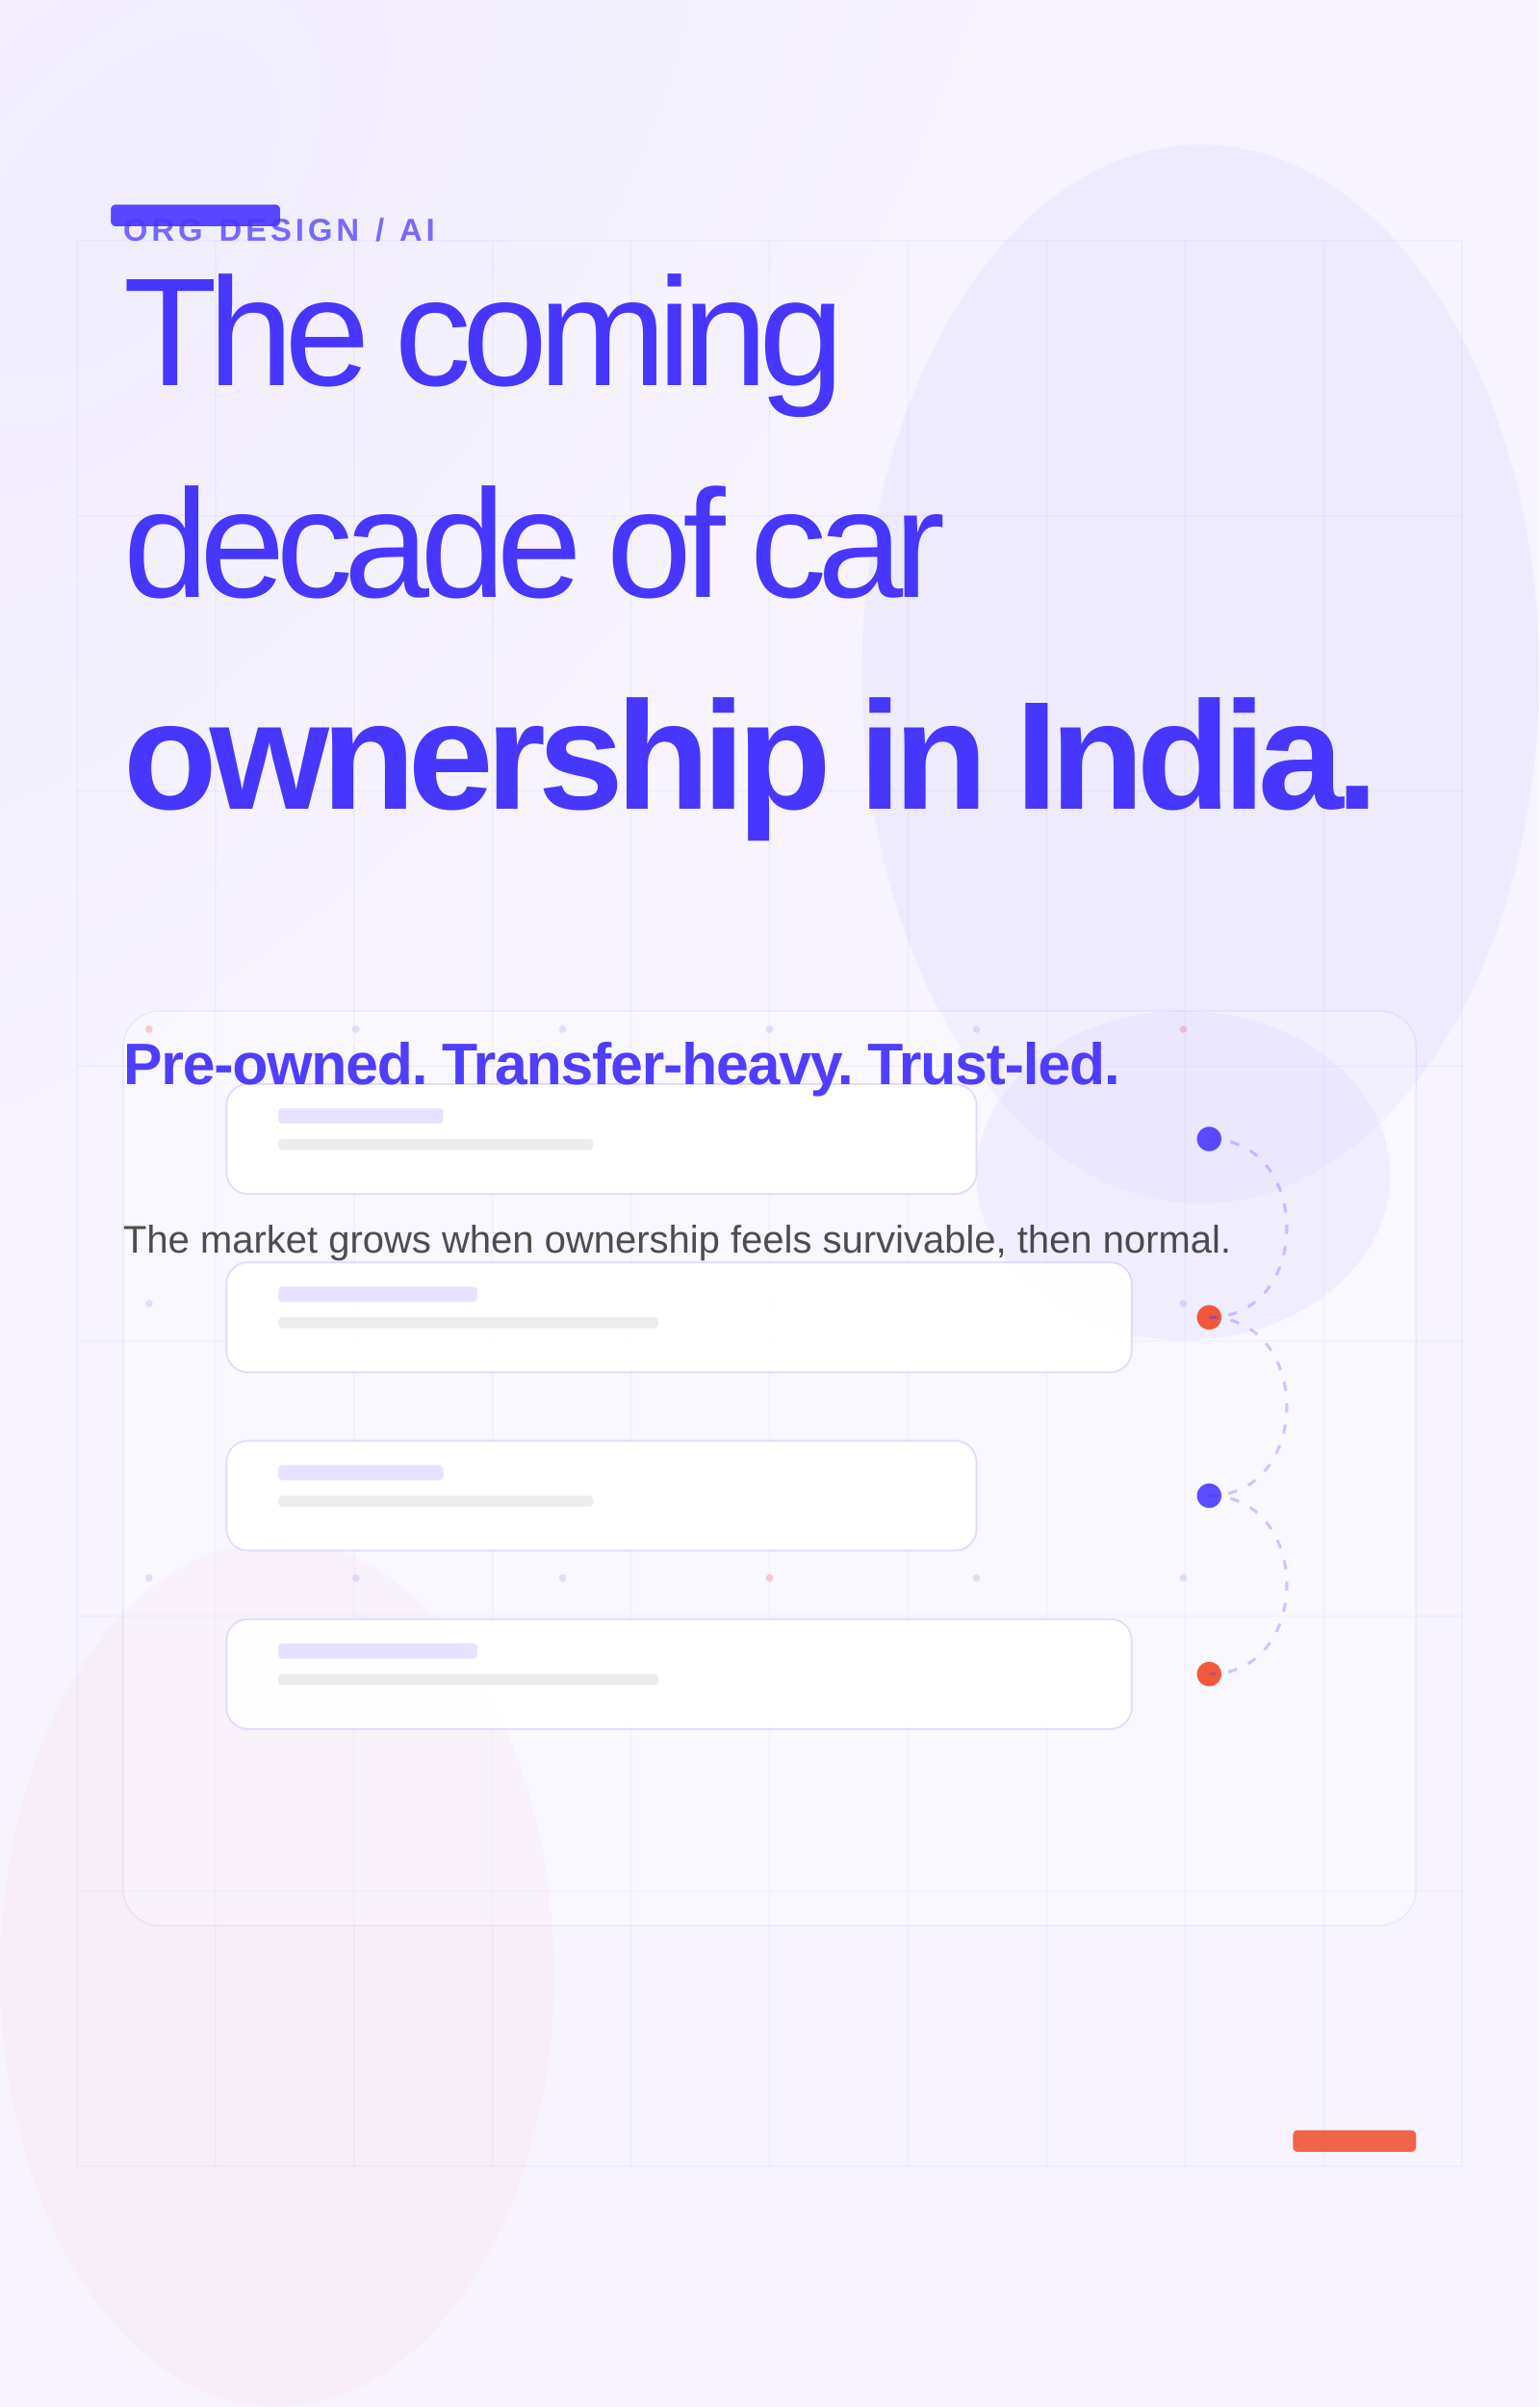
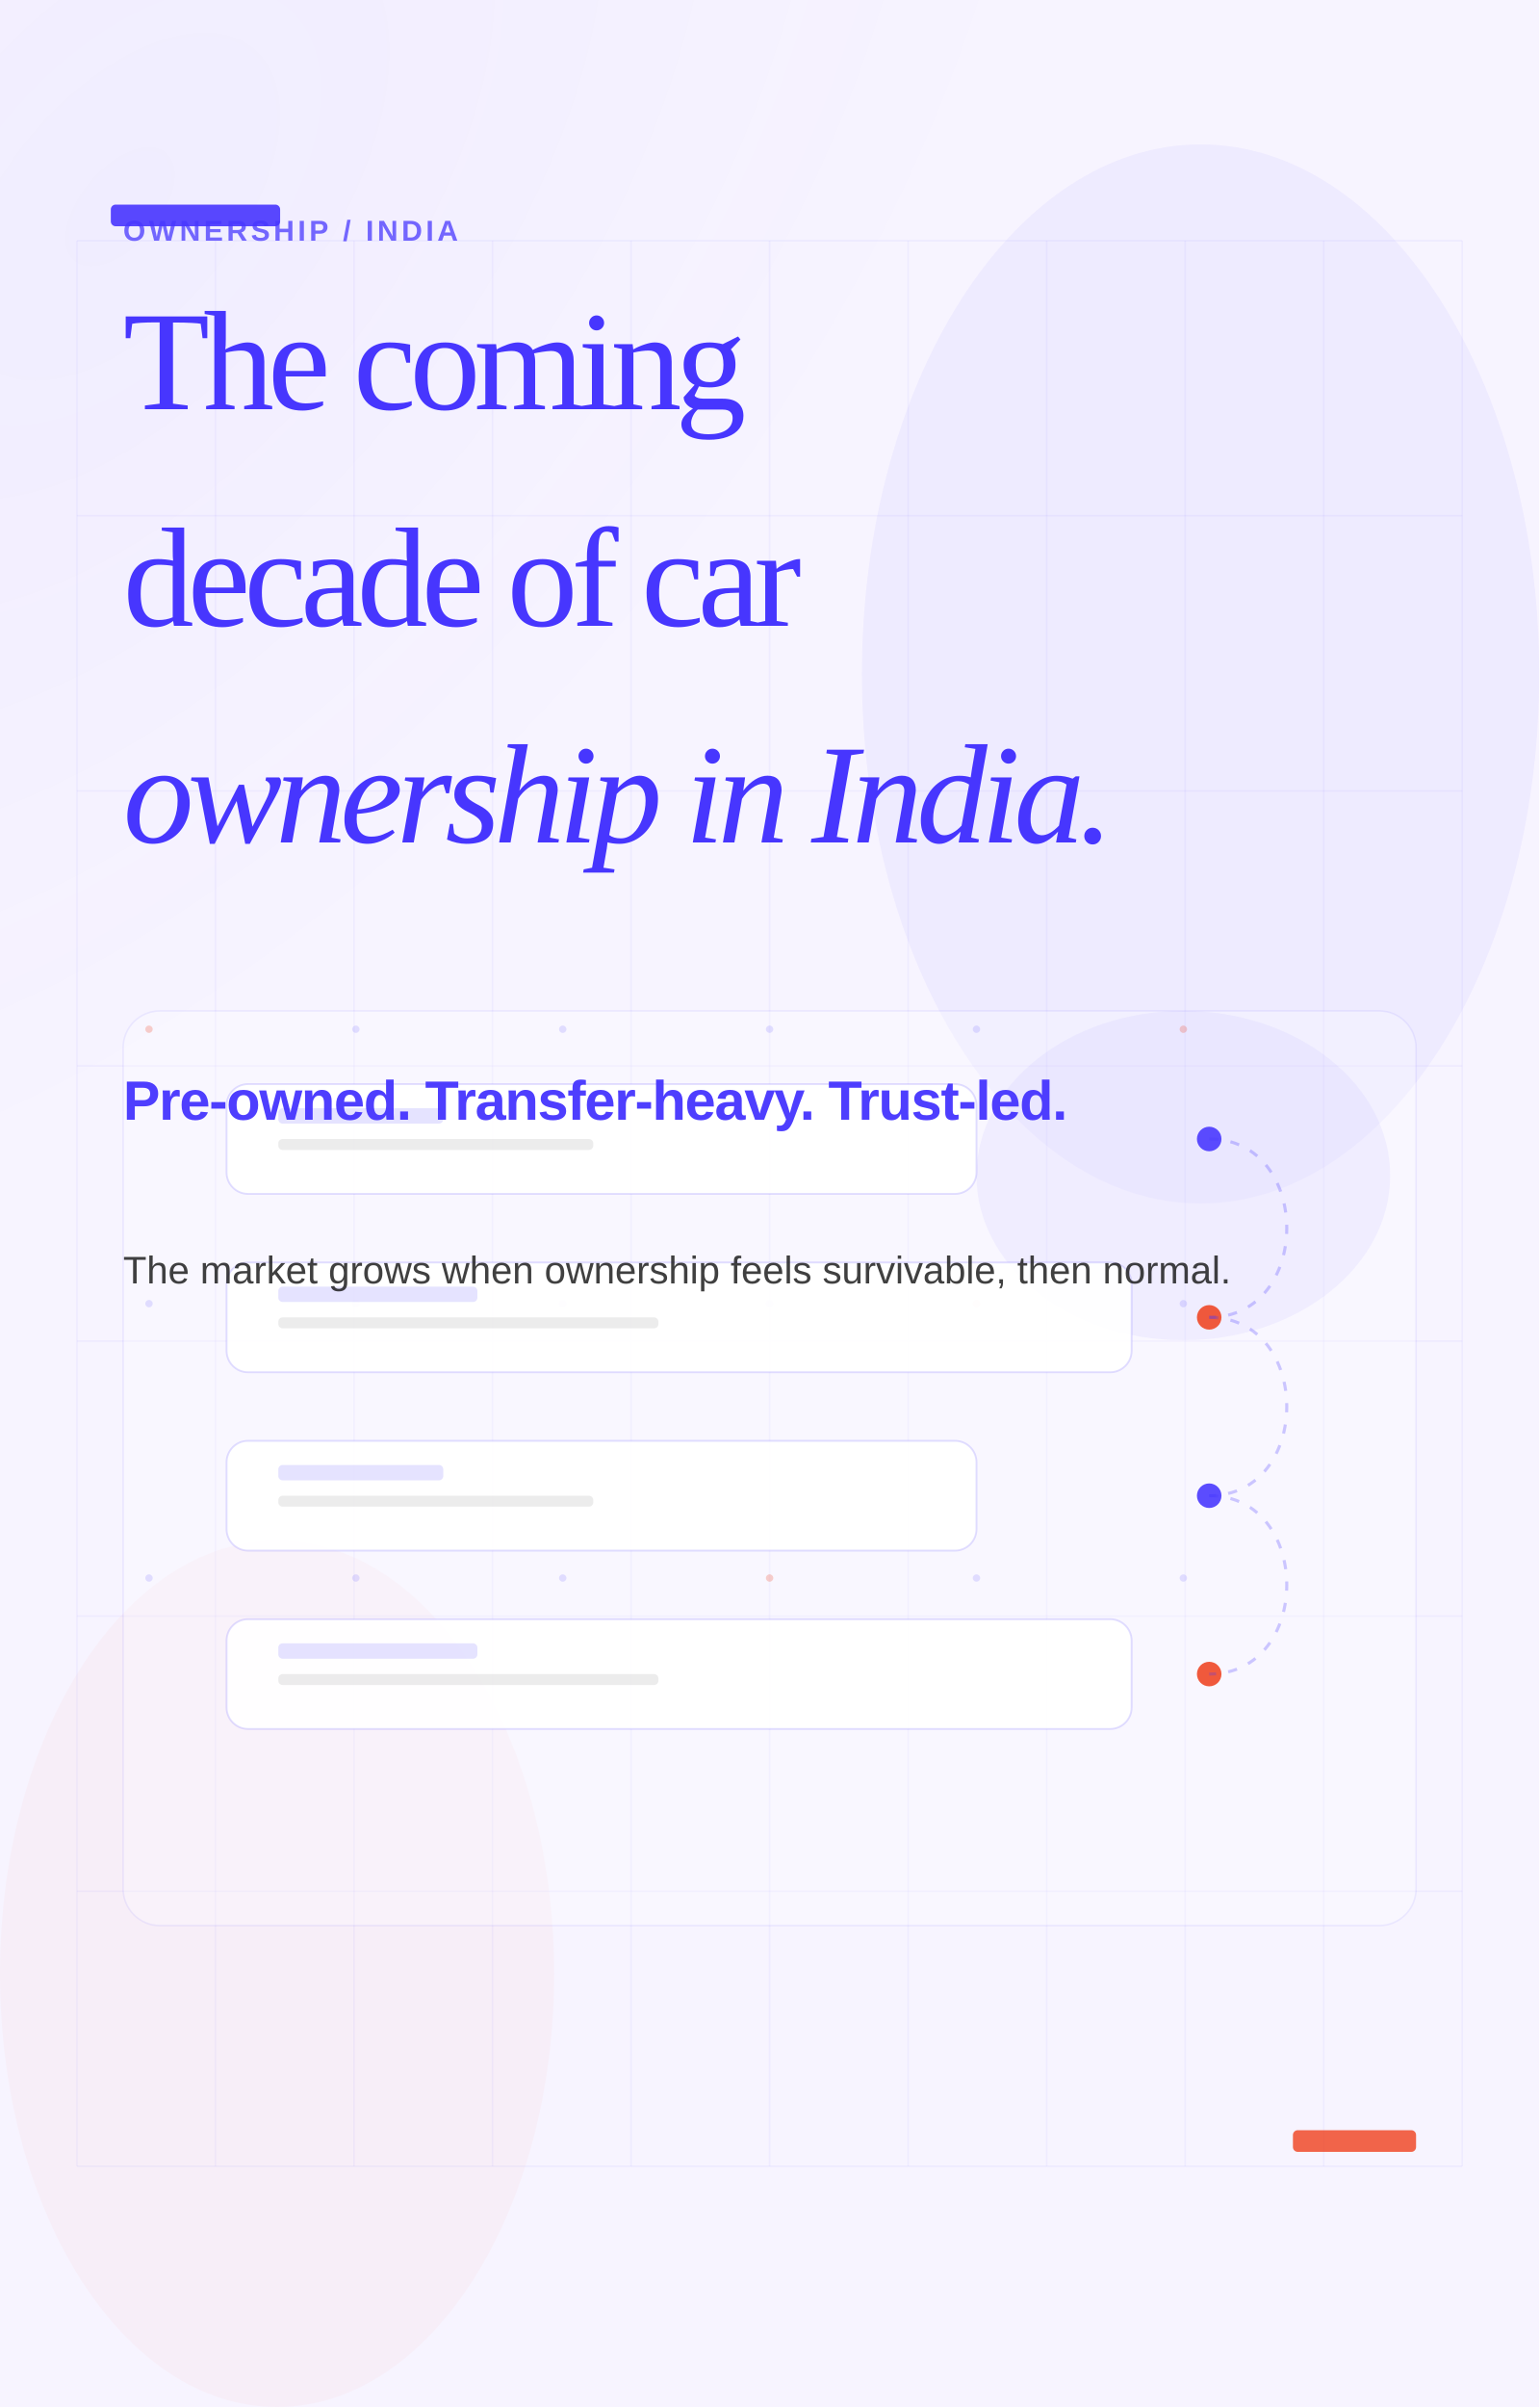
<svg xmlns="http://www.w3.org/2000/svg" width="1003" height="1568" viewBox="0 0 1003 1568" fill="none">
  <defs>
    <linearGradient id="bgGradient" x1="0" y1="0" x2="1003" y2="1568">
      <stop offset="0%" stop-color="#F7F4FF" />
      <stop offset="42%" stop-color="#EFEAFF" />
      <stop offset="100%" stop-color="#E7E1FF" />
    </linearGradient>
    <radialGradient id="violetGlow" cx="0" cy="0" r="1" gradientUnits="userSpaceOnUse" gradientTransform="translate(80.24 125.44) rotate(40) scale(451.35 815.36)">
      <stop offset="0%" stop-color="#4736FE" stop-opacity="0.9" />
      <stop offset="100%" stop-color="#4736FE" stop-opacity="0" />
    </radialGradient>
    <radialGradient id="emberGlow" cx="0" cy="0" r="1" gradientUnits="userSpaceOnUse" gradientTransform="translate(842.52 972.16) rotate(210) scale(280.84 595.84)">
      <stop offset="0%" stop-color="#EF4523" stop-opacity="0.65" />
      <stop offset="100%" stop-color="#EF4523" stop-opacity="0" />
    </radialGradient>
    <filter id="softGlow" x="-40%" y="-40%" width="180%" height="180%">
      <feGaussianBlur stdDeviation="10" result="blur" />
      <feMerge>
        <feMergeNode in="blur" />
        <feMergeNode in="SourceGraphic" />
      </feMerge>
    </filter>
    <filter id="fineGlow" x="-30%" y="-30%" width="160%" height="160%">
      <feGaussianBlur stdDeviation="3" result="blur" />
      <feMerge>
        <feMergeNode in="blur" />
        <feMergeNode in="SourceGraphic" />
      </feMerge>
    </filter>
  </defs>
  <rect width="1003" height="1568" fill="url(#bgGradient)" />
  <rect width="1003" height="1568" fill="url(#violetGlow)" opacity="0.04" />
  <ellipse cx="782.34" cy="439.04" rx="220.66" ry="344.96" fill="rgba(71,54,254,0.05)" />
  <ellipse cx="180.54" cy="1285.76" rx="180.54" ry="282.24" fill="rgba(239,69,35,0.035)" />
  <g>
    <line x1="50.15" y1="156.8" x2="50.15" y2="1411.2" stroke="rgba(71,54,254,0.05)" stroke-width="1" />
    <line x1="140.42" y1="156.8" x2="140.42" y2="1411.2" stroke="rgba(71,54,254,0.05)" stroke-width="1" />
    <line x1="230.69" y1="156.8" x2="230.69" y2="1411.2" stroke="rgba(71,54,254,0.05)" stroke-width="1" />
    <line x1="320.96" y1="156.8" x2="320.96" y2="1411.2" stroke="rgba(71,54,254,0.05)" stroke-width="1" />
    <line x1="411.23" y1="156.8" x2="411.23" y2="1411.2" stroke="rgba(71,54,254,0.05)" stroke-width="1" />
    <line x1="501.5" y1="156.8" x2="501.5" y2="1411.2" stroke="rgba(71,54,254,0.05)" stroke-width="1" />
    <line x1="591.77" y1="156.8" x2="591.77" y2="1411.2" stroke="rgba(71,54,254,0.05)" stroke-width="1" />
    <line x1="682.04" y1="156.8" x2="682.04" y2="1411.2" stroke="rgba(71,54,254,0.05)" stroke-width="1" />
    <line x1="772.31" y1="156.8" x2="772.31" y2="1411.2" stroke="rgba(71,54,254,0.05)" stroke-width="1" />
    <line x1="862.58" y1="156.8" x2="862.58" y2="1411.2" stroke="rgba(71,54,254,0.05)" stroke-width="1" />
    <line x1="952.85" y1="156.8" x2="952.85" y2="1411.2" stroke="rgba(71,54,254,0.05)" stroke-width="1" />
    <line x1="50.15" y1="156.8" x2="952.85" y2="156.8" stroke="rgba(71,54,254,0.05)" stroke-width="1" />
    <line x1="50.15" y1="336" x2="952.85" y2="336" stroke="rgba(71,54,254,0.05)" stroke-width="1" />
    <line x1="50.15" y1="515.2" x2="952.85" y2="515.2" stroke="rgba(71,54,254,0.05)" stroke-width="1" />
    <line x1="50.15" y1="694.4" x2="952.85" y2="694.4" stroke="rgba(71,54,254,0.05)" stroke-width="1" />
    <line x1="50.15" y1="873.6" x2="952.85" y2="873.6" stroke="rgba(71,54,254,0.05)" stroke-width="1" />
    <line x1="50.15" y1="1052.8" x2="952.85" y2="1052.8" stroke="rgba(71,54,254,0.05)" stroke-width="1" />
    <line x1="50.15" y1="1232" x2="952.85" y2="1232" stroke="rgba(71,54,254,0.05)" stroke-width="1" />
    <line x1="50.15" y1="1411.2" x2="952.85" y2="1411.2" stroke="rgba(71,54,254,0.05)" stroke-width="1" />
  </g>
  <rect x="72.216" y="133.28" width="110.33" height="14.112" rx="3.136" fill="rgba(71,54,254,0.9)" />
  <rect x="842.52" y="1387.68" width="80.24" height="14.112" rx="3.136" fill="rgba(239,69,35,0.82)" />
  <g>
    <rect x="80.24" y="658.56" width="842.52" height="595.84" rx="24" fill="rgba(255,255,255,0.26)" stroke="rgba(71,54,254,0.08)" stroke-width="1.003" />
    <ellipse cx="771.106" cy="765.811" rx="134.803" ry="107.251" fill="rgba(71,54,254,0.05)" />
    <circle cx="97.09" cy="670.477" r="2.4" fill="rgba(239,69,35,0.24)" />
    <circle cx="231.894" cy="670.477" r="2.4" fill="rgba(71,54,254,0.14)" />
    <circle cx="366.697" cy="670.477" r="2.4" fill="rgba(71,54,254,0.14)" />
    <circle cx="501.5" cy="670.477" r="2.4" fill="rgba(71,54,254,0.14)" />
    <circle cx="636.303" cy="670.477" r="2.4" fill="rgba(71,54,254,0.14)" />
    <circle cx="771.106" cy="670.477" r="2.4" fill="rgba(239,69,35,0.24)" />
    <circle cx="97.09" cy="849.229" r="2.4" fill="rgba(71,54,254,0.14)" />
    <circle cx="231.894" cy="849.229" r="2.4" fill="rgba(71,54,254,0.14)" />
    <circle cx="366.697" cy="849.229" r="2.4" fill="rgba(71,54,254,0.14)" />
    <circle cx="501.5" cy="849.229" r="2.4" fill="rgba(71,54,254,0.14)" />
    <circle cx="636.303" cy="849.229" r="2.4" fill="rgba(239,69,35,0.24)" />
    <circle cx="771.106" cy="849.229" r="2.4" fill="rgba(71,54,254,0.14)" />
    <circle cx="97.09" cy="1027.981" r="2.4" fill="rgba(71,54,254,0.14)" />
    <circle cx="231.894" cy="1027.981" r="2.4" fill="rgba(71,54,254,0.14)" />
    <circle cx="366.697" cy="1027.981" r="2.4" fill="rgba(71,54,254,0.14)" />
    <circle cx="501.5" cy="1027.981" r="2.4" fill="rgba(239,69,35,0.24)" />
    <circle cx="636.303" cy="1027.981" r="2.4" fill="rgba(71,54,254,0.14)" />
    <circle cx="771.106" cy="1027.981" r="2.4" fill="rgba(71,54,254,0.14)" />
    <rect x="147.642" y="706.227" width="488.662" height="71.501" rx="14" fill="rgba(255,255,255,0.95)" stroke="rgba(71,54,254,0.16)" stroke-width="1.2" />
    <rect x="181.342" y="721.957" width="107.506" height="10.01" rx="2.86" fill="rgba(71,54,254,0.14)" />
    <rect x="181.342" y="741.978" width="205.238" height="7.15" rx="2.86" fill="rgba(22,22,22,0.08)" />
    <circle cx="787.957" cy="741.978" r="8" fill="rgba(71,54,254,0.88)" />
    <rect x="147.642" y="822.416" width="589.764" height="71.501" rx="14" fill="rgba(255,255,255,0.95)" stroke="rgba(71,54,254,0.16)" stroke-width="1.2" />
    <rect x="181.342" y="838.146" width="129.748" height="10.01" rx="2.86" fill="rgba(71,54,254,0.14)" />
    <rect x="181.342" y="858.166" width="247.701" height="7.15" rx="2.86" fill="rgba(22,22,22,0.08)" />
    <circle cx="787.957" cy="858.166" r="8" fill="rgba(239,69,35,0.88)" />
    <rect x="147.642" y="938.605" width="488.662" height="71.501" rx="14" fill="rgba(255,255,255,0.95)" stroke="rgba(71,54,254,0.16)" stroke-width="1.2" />
    <rect x="181.342" y="954.335" width="107.506" height="10.01" rx="2.86" fill="rgba(71,54,254,0.14)" />
    <rect x="181.342" y="974.355" width="205.238" height="7.15" rx="2.86" fill="rgba(22,22,22,0.08)" />
    <circle cx="787.957" cy="974.355" r="8" fill="rgba(71,54,254,0.88)" />
    <rect x="147.642" y="1054.794" width="589.764" height="71.501" rx="14" fill="rgba(255,255,255,0.95)" stroke="rgba(71,54,254,0.16)" stroke-width="1.2" />
    <rect x="181.342" y="1070.524" width="129.748" height="10.01" rx="2.86" fill="rgba(71,54,254,0.14)" />
    <rect x="181.342" y="1090.544" width="247.701" height="7.15" rx="2.86" fill="rgba(22,22,22,0.08)" />
    <circle cx="787.957" cy="1090.544" r="8" fill="rgba(239,69,35,0.88)" />
    <path d="M 787.957 741.978 C 855.358 741.978, 855.358 858.166, 787.957 858.166" stroke="rgba(71,54,254,0.26)" stroke-width="2" fill="none" stroke-dasharray="6 8" />
    <path d="M 787.957 858.166 C 855.358 858.166, 855.358 974.355, 787.957 974.355" stroke="rgba(71,54,254,0.26)" stroke-width="2" fill="none" stroke-dasharray="6 8" />
    <path d="M 787.957 974.355 C 855.358 974.355, 855.358 1090.544, 787.957 1090.544" stroke="rgba(71,54,254,0.26)" stroke-width="2" fill="none" stroke-dasharray="6 8" />
  </g>
  <g>
-     <text x="80.24" y="156.8" fill="rgba(71,54,254,0.72)" font-size="20.582" font-family="Geist, 'Helvetica Neue', Arial, sans-serif" font-weight="700" letter-spacing="0.12em">ORG DESIGN / AI</text>
-     <text x="80.24" y="250.88" fill="#4736FE" font-size="100.3" font-family="Geist, 'Helvetica Neue', Arial, sans-serif" font-weight="500" letter-spacing="-0.06em">The coming</text>
-     <text x="80.24" y="388.864" fill="#4736FE" font-size="100.3" font-family="Geist, 'Helvetica Neue', Arial, sans-serif" font-weight="500" letter-spacing="-0.06em">decade of car</text>
-     <text x="80.24" y="526.848" fill="#4736FE" font-size="100.3" font-family="Geist, 'Helvetica Neue', Arial, sans-serif" font-weight="700" letter-spacing="-0.05em">ownership in India.</text>
-     <text x="80.24" y="706.227" fill="#4736FE" opacity="0.96" font-size="38.114" font-family="Geist, 'Helvetica Neue', Arial, sans-serif" font-weight="700" letter-spacing="-0.02em">Pre-owned. Transfer-heavy. Trust-led.</text>
-     <text x="80.24" y="815.987" fill="#161616" opacity="0.76" font-size="25.075" font-family="Geist, 'Helvetica Neue', Arial, sans-serif" font-weight="500">
+     <text x="80.24" y="156.8" fill="rgba(71,54,254,0.74)" font-size="18.776" font-family="Geist, 'Helvetica Neue', Arial, sans-serif" font-weight="700" letter-spacing="0.12em">OWNERSHIP / INDIA</text>
+     <text x="80.24" y="266.56" fill="#4736FE" font-size="92.276" font-family="Arapey, Georgia, 'Times New Roman', serif" font-style="normal" font-weight="400" letter-spacing="-0.045em">The coming</text>
+     <text x="80.24" y="407.68" fill="#4736FE" font-size="92.276" font-family="Arapey, Georgia, 'Times New Roman', serif" font-style="normal" font-weight="400" letter-spacing="-0.045em">decade of car</text>
+     <text x="80.24" y="548.8" fill="#4736FE" font-size="92.276" font-family="Arapey, Georgia, 'Times New Roman', serif" font-style="italic" font-weight="400" letter-spacing="-0.045em">ownership in India.</text>
+     <text x="80.24" y="729.434" fill="#4736FE" opacity="0.96" font-size="36.108" font-family="Geist, 'Helvetica Neue', Arial, sans-serif" font-weight="700" letter-spacing="-0.02em">Pre-owned. Transfer-heavy. Trust-led.</text>
+     <text x="80.24" y="836.058" fill="#161616" opacity="0.82" font-size="25.075" font-family="Geist, 'Helvetica Neue', Arial, sans-serif" font-weight="500">
      <tspan x="80.24" dy="0">The market grows when ownership feels survivable, then normal.</tspan>
    </text>
  </g>
</svg>
